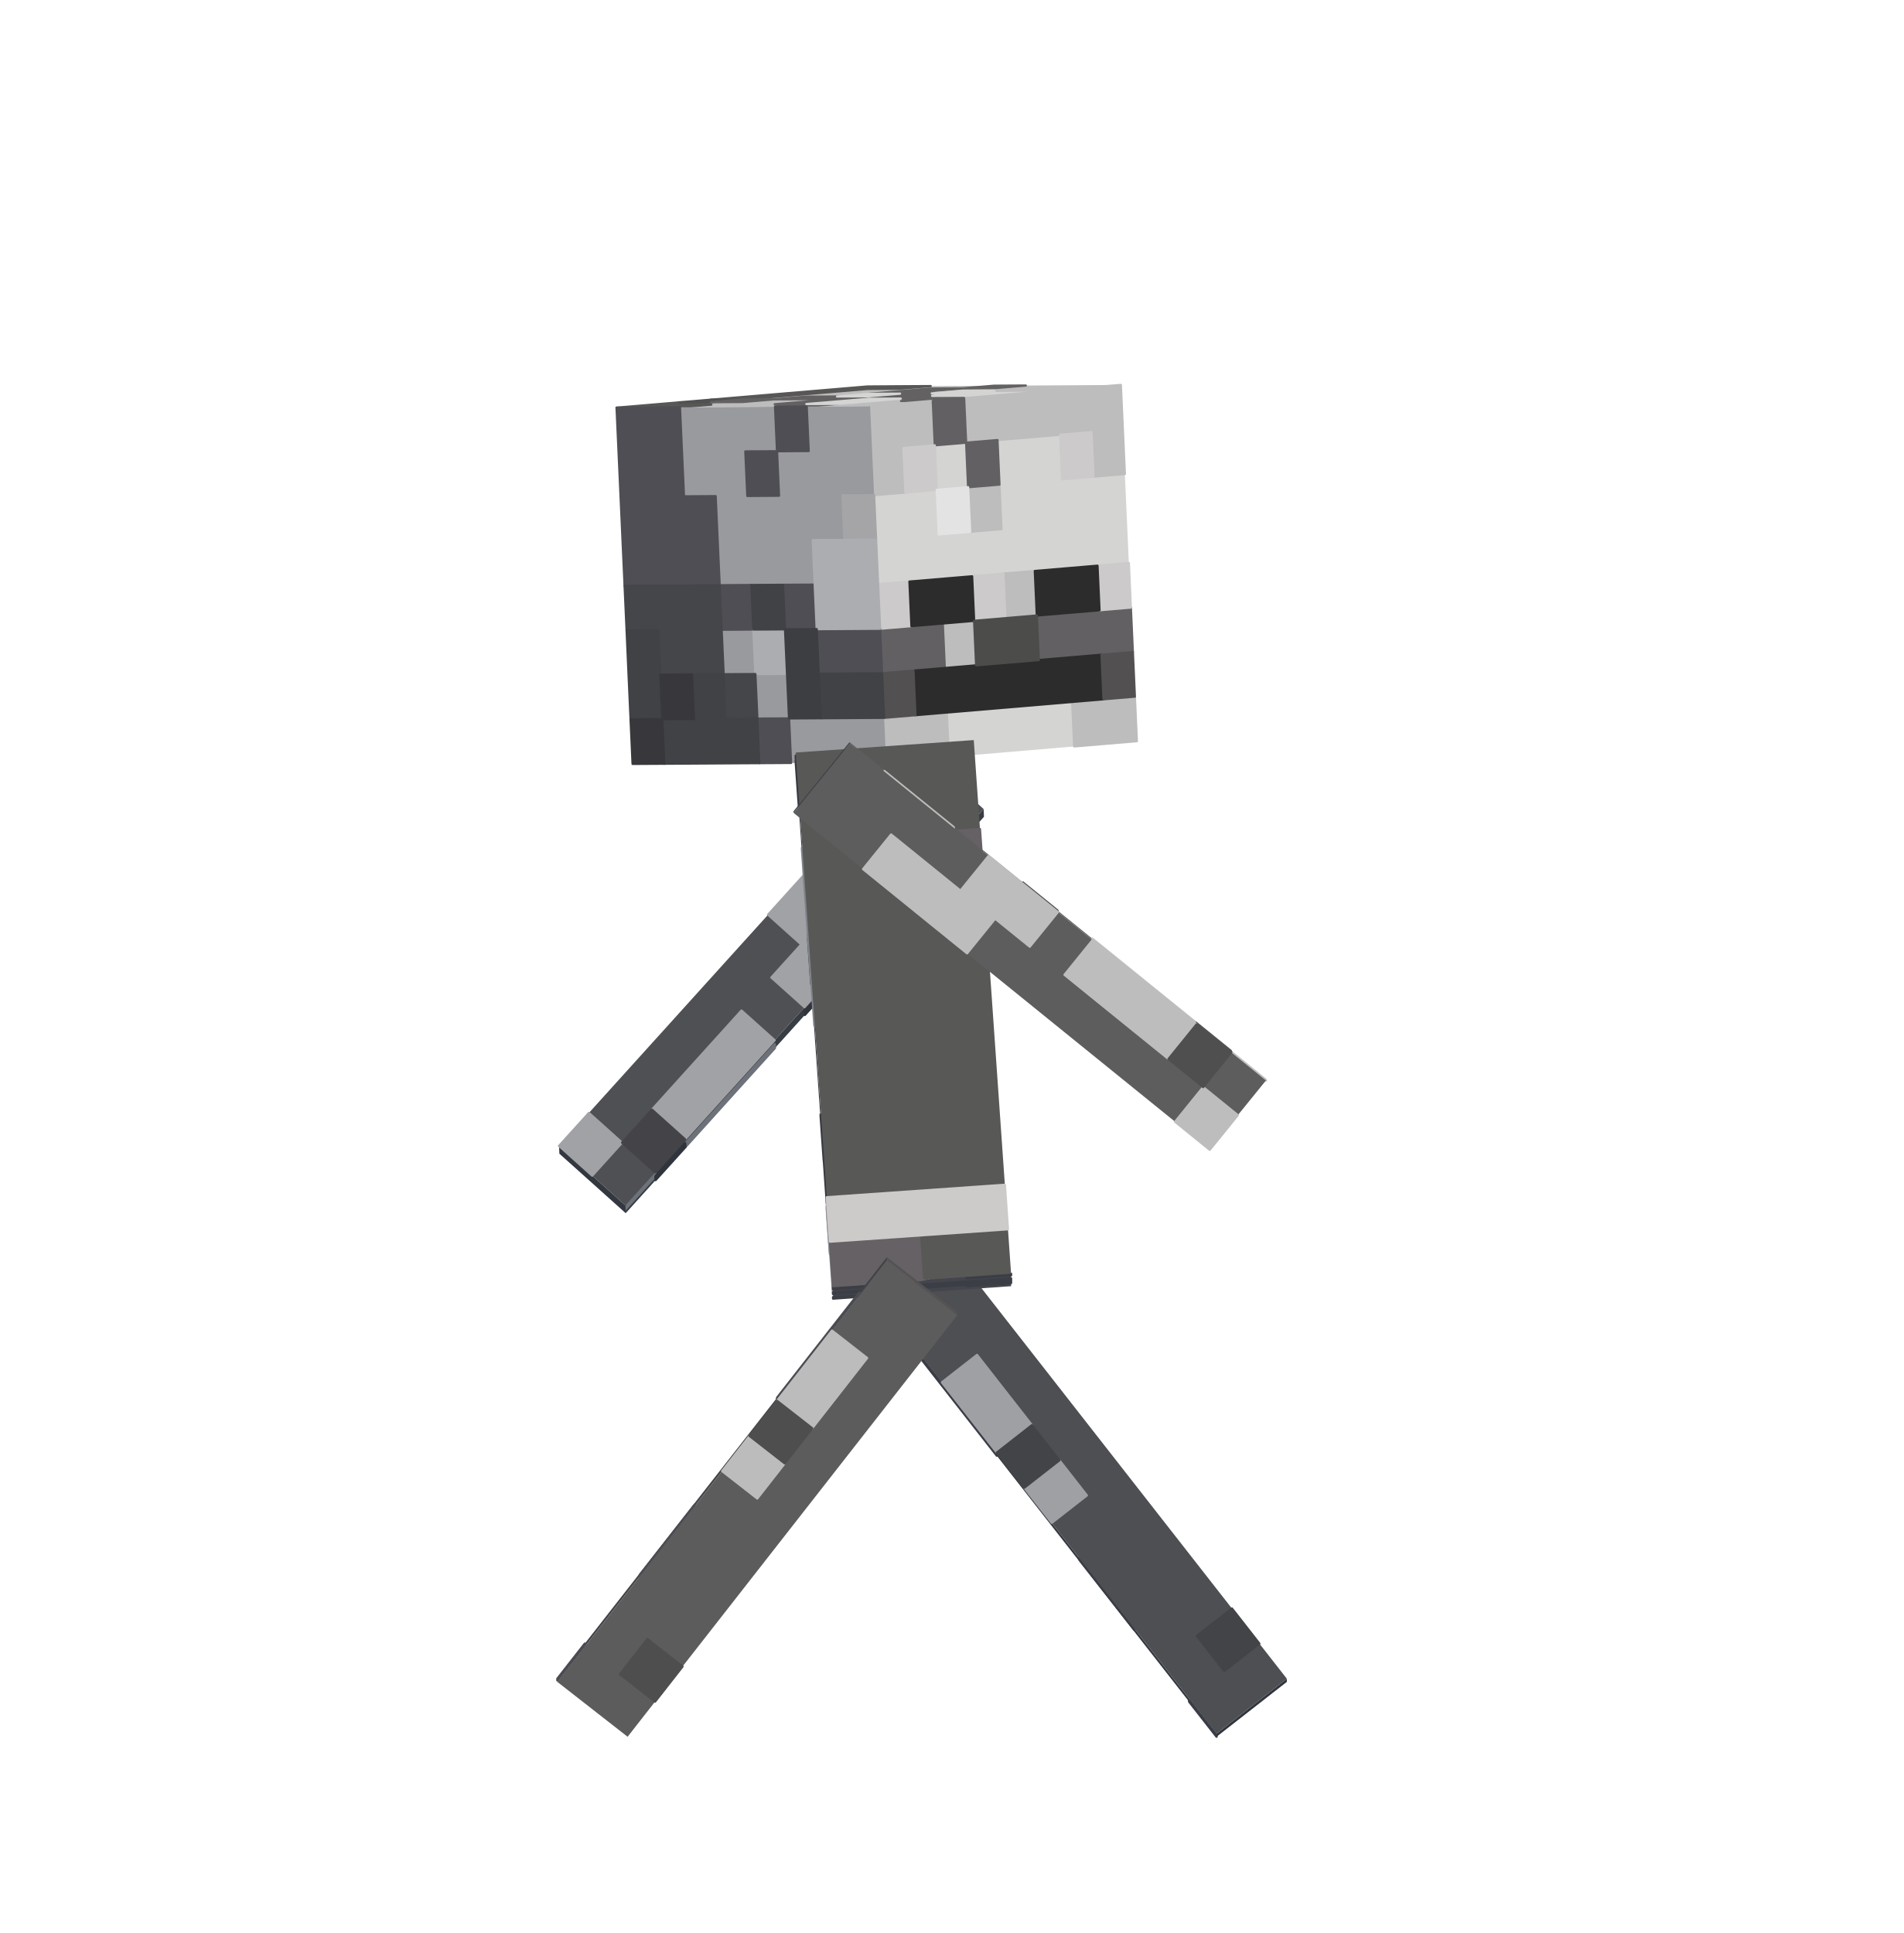
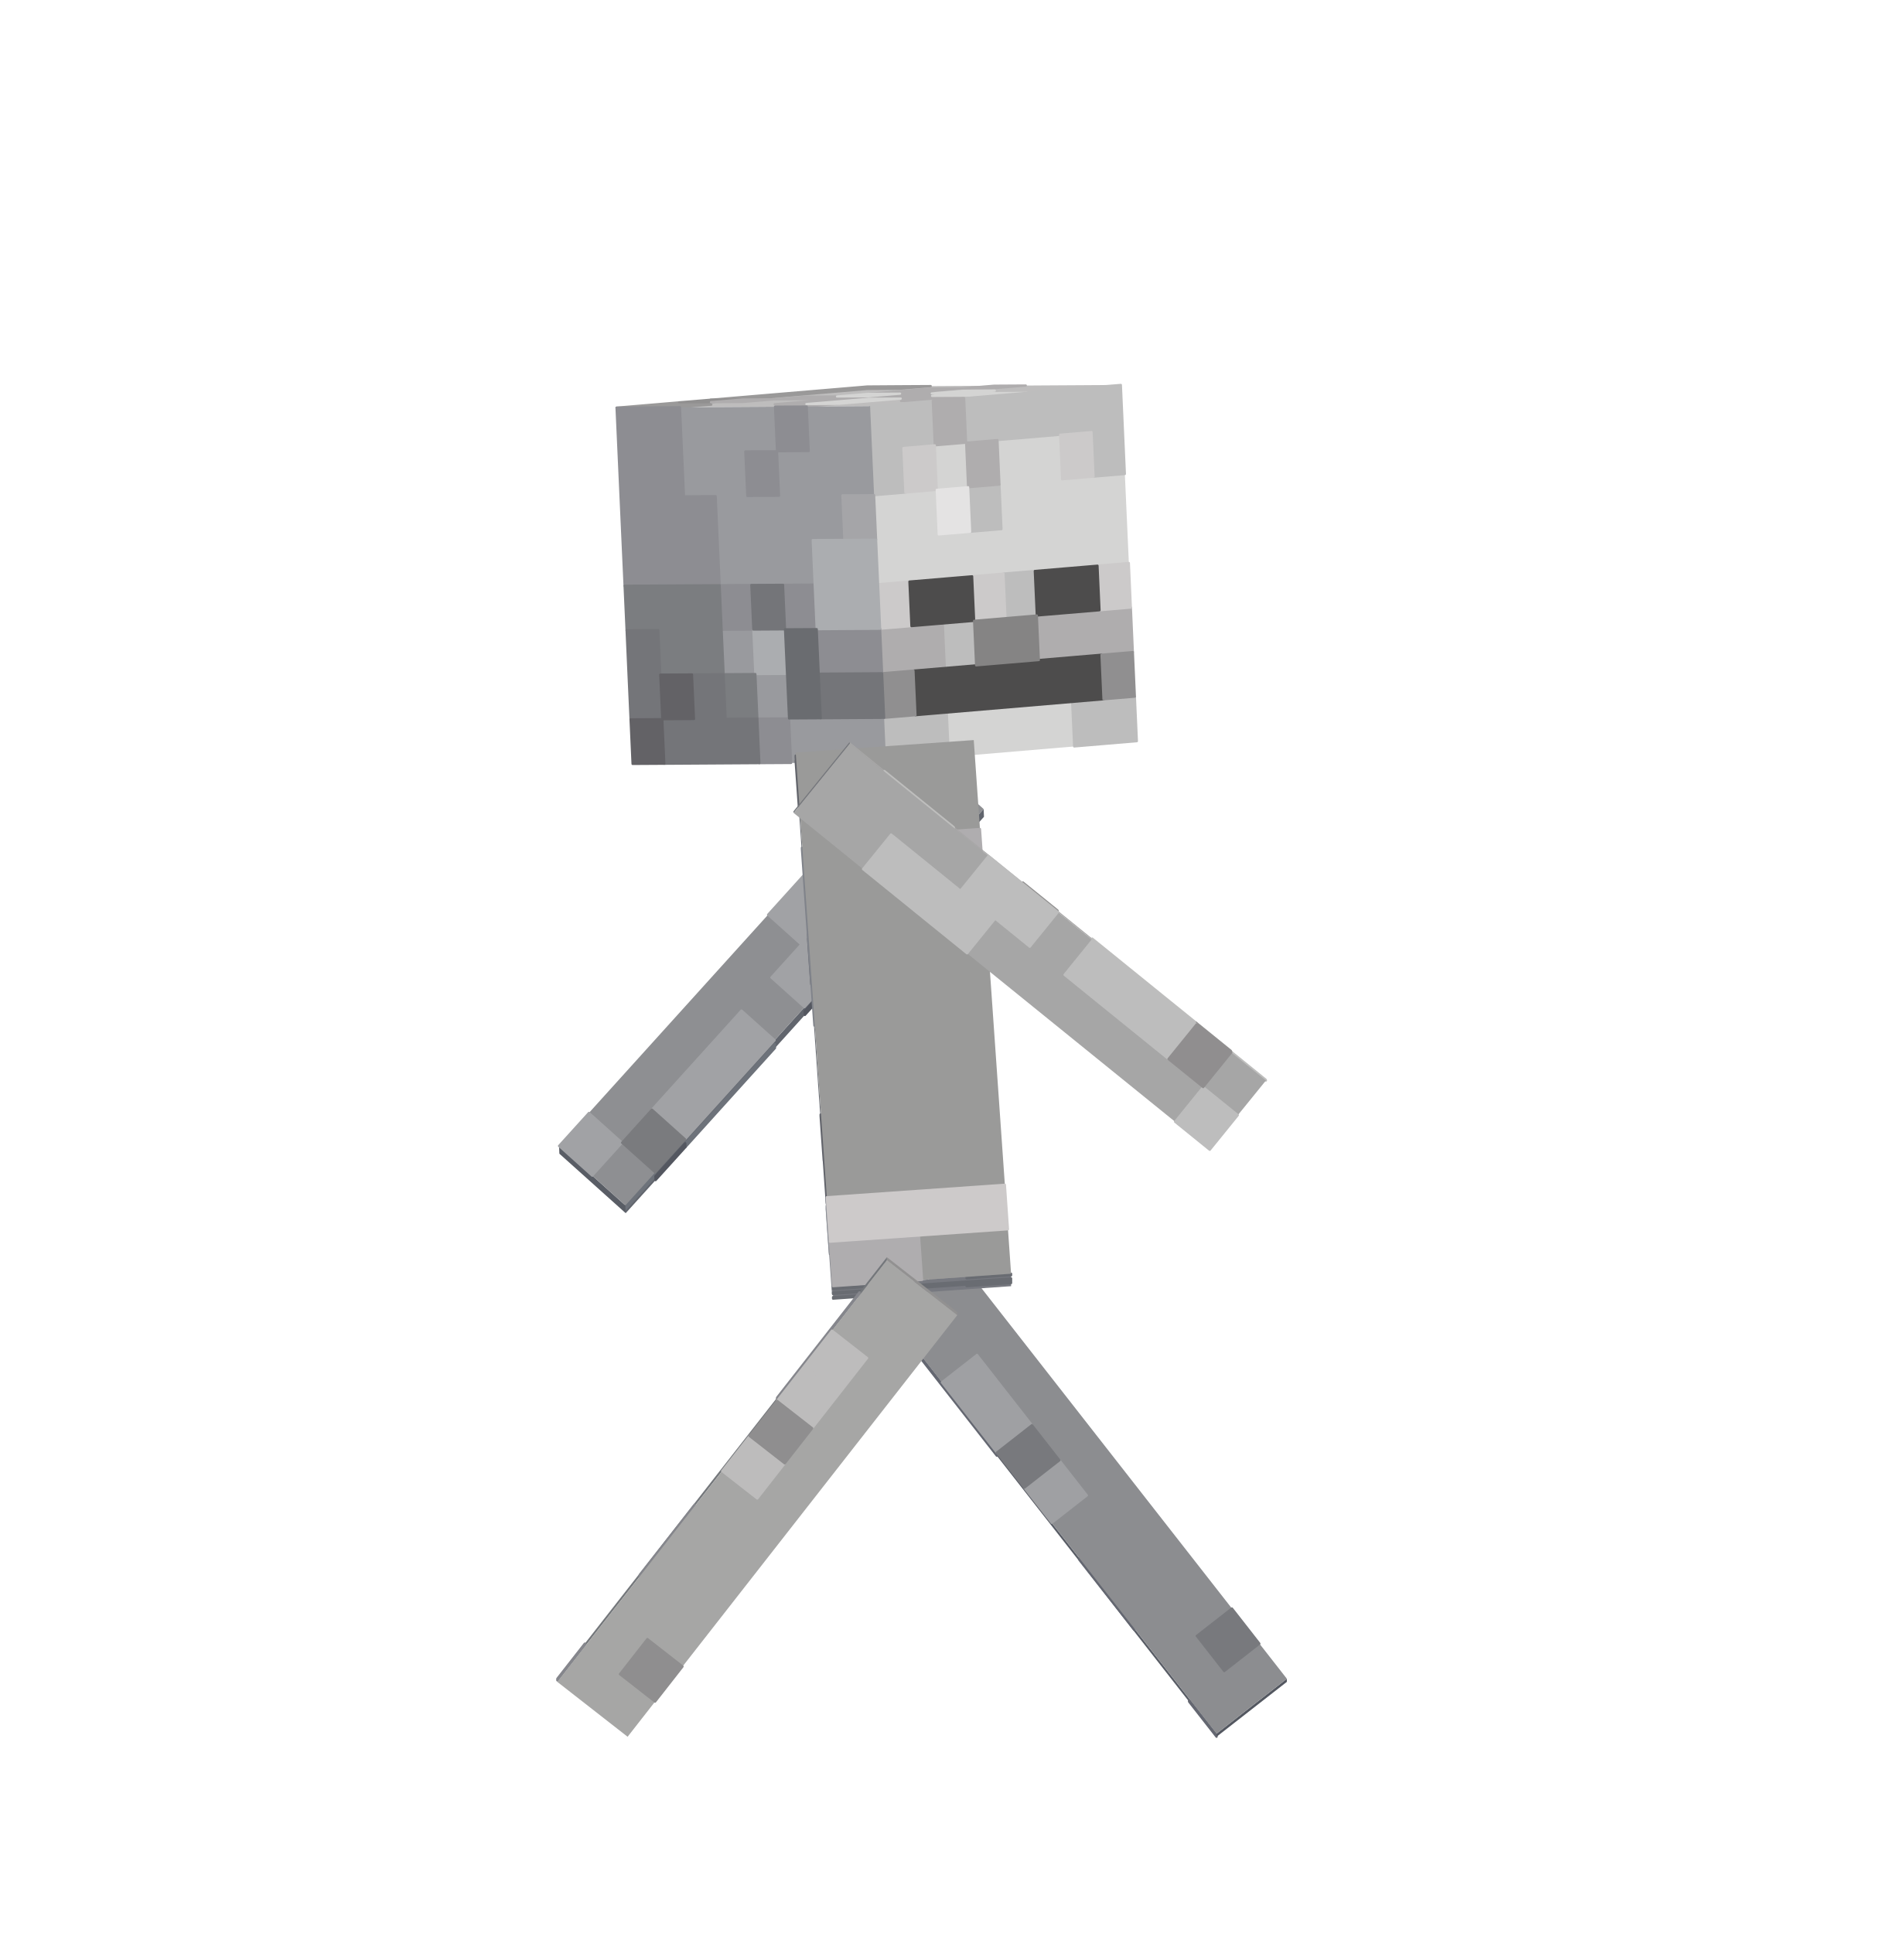
<svg xmlns="http://www.w3.org/2000/svg" viewBox="0 0 512 520" width="512" height="520" role="img" aria-labelledby="walk-12-title">
  <g id="skeleton">
    <g id="arm-left" aria-label="Left arm">
      <g class="face" data-face="front">
-         <path fill="#383c44" d="M264.56 217.64L264.65 219.73L168.29 326.36L168.2 324.27Z" />
+         <path fill="#61656d" d="M264.56 217.64L264.65 219.73L168.29 326.36L168.2 324.27Z" />
        <path fill="#6d727a" stroke="#6d727a" stroke-width=".6" stroke-linejoin="round" d="M256.53 226.53L256.58 227.57L248.55 236.46L248.5 235.41ZM248.5 235.41L248.55 236.46L240.52 245.34L240.47 244.3ZM208.39 280.88L208.44 281.93L200.41 290.81L200.36 289.77ZM200.36 289.77L200.41 290.81L192.38 299.7L192.33 298.66ZM192.33 298.66L192.38 299.7L184.35 308.59L184.3 307.54ZM176.23 315.38L176.27 316.43L168.24 325.31L168.2 324.27Z" />
-         <path fill="#30343d" stroke="#30343d" stroke-width=".6" stroke-linejoin="round" d="M224.46 263.11L224.5 264.16L216.47 273.04L216.42 272ZM184.3 307.54L184.35 308.59L176.32 317.47L176.27 316.43Z" />
+         <path fill="#545760" stroke="#545760" stroke-width=".6" stroke-linejoin="round" d="M224.46 263.11L224.5 264.16L216.47 273.04L216.42 272ZM184.3 307.54L184.35 308.59L176.32 317.47L176.27 316.43Z" />
      </g>
      <g class="face" data-face="bottom">
-         <path fill="#333740" d="M168.2 324.27L168.29 326.36L150.45 310.36L150.36 308.27Z" />
+         <path fill="#595d65" d="M168.2 324.27L168.29 326.36L150.45 310.36L150.36 308.27Z" />
      </g>
      <g class="face" data-face="nx">
-         <path fill="#4f5053" d="M246.73 201.65L264.56 217.64L168.2 324.27L150.36 308.27Z" />
+         <path fill="#8e8f92" d="M246.73 201.65L264.56 217.64L168.2 324.27L150.36 308.27Z" />
        <path fill="#a1a2a5" stroke="#a1a2a5" stroke-width=".6" stroke-linejoin="round" d="M230.67 219.42L239.59 227.41L231.56 236.3L222.64 228.3ZM222.64 228.3L231.56 236.3L223.52 245.19L214.61 237.19ZM214.61 237.19L232.44 253.18L224.41 262.07L206.58 246.07ZM215.49 254.07L224.41 262.07L216.38 270.95L207.46 262.96ZM199.43 271.84L208.35 279.84L200.32 288.73L191.4 280.73ZM191.4 280.73L200.32 288.73L192.29 297.61L183.37 289.61ZM183.37 289.61L192.29 297.61L184.26 306.5L175.34 298.5ZM158.4 299.39L167.31 307.39L159.28 316.27L150.36 308.27Z" />
-         <path fill="#444448" stroke="#444448" stroke-width=".6" stroke-linejoin="round" d="M175.34 298.5L184.26 306.5L176.23 315.38L167.31 307.39Z" />
+         <path fill="#7a7b7e" stroke="#7a7b7e" stroke-width=".6" stroke-linejoin="round" d="M175.34 298.5L184.26 306.5L176.23 315.38L167.31 307.39Z" />
      </g>
    </g>
    <g id="leg-left" aria-label="Left leg">
      <g class="face" data-face="back">
-         <path fill="#333740" d="M238.54 353.8L238.54 352.96L327.2 466.37L327.2 467.21Z" />
-         <path fill="#3a3c47" stroke="#3a3c47" stroke-width=".6" stroke-linejoin="round" d="M245.93 363.25L245.93 362.83L253.32 372.28L253.32 372.7ZM253.32 372.7L253.32 372.28L260.71 381.73L260.71 382.15ZM260.71 382.15L260.71 381.73L268.1 391.18L268.1 391.6ZM290.26 419.54L290.26 419.12L297.65 428.57L297.65 428.99ZM297.65 428.99L297.65 428.57L305.04 438.02L305.04 438.44ZM319.81 457.76L319.81 457.34L327.2 466.79L327.2 467.21Z" />
+         <path fill="#585c65" d="M238.54 353.8L238.54 352.96L327.2 466.37L327.2 467.21Z" />
+         <path fill="#646771" stroke="#646771" stroke-width=".6" stroke-linejoin="round" d="M245.93 363.25L245.93 362.83L253.32 372.28L253.32 372.7ZM253.32 372.7L253.32 372.28L260.71 381.73L260.71 382.15ZM260.71 382.15L260.71 381.73L268.1 391.18L268.1 391.6ZM290.26 419.54L290.26 419.12L297.65 428.57L297.65 428.99ZM297.65 428.99L297.65 428.57L305.04 438.02L305.04 438.44ZM319.81 457.76L319.81 457.34L327.2 466.79L327.2 467.21Z" />
      </g>
      <g class="face" data-face="bottom">
-         <path fill="#30343d" d="M346.11 451.6L346.11 452.44L327.2 467.21L327.2 466.37Z" />
+         <path fill="#535760" d="M346.11 451.6L346.11 452.44L327.2 467.21L327.2 466.37Z" />
      </g>
      <g class="face" data-face="nx">
-         <path fill="#4e4f52" d="M238.54 352.96L257.46 338.2L346.11 451.6L327.2 466.37Z" />
+         <path fill="#8c8d90" d="M238.54 352.96L257.46 338.2L346.11 451.6L327.2 466.37Z" />
        <path fill="#9fa0a3" stroke="#9fa0a3" stroke-width=".6" stroke-linejoin="round" d="M253.32 371.87L262.78 364.48L270.16 373.93L260.71 381.32ZM260.71 381.32L270.16 373.93L277.55 383.38L268.1 390.77ZM275.48 400.22L284.94 392.83L292.33 402.28L282.87 409.67Z" />
-         <path fill="#434447" stroke="#434447" stroke-width=".6" stroke-linejoin="round" d="M268.1 390.77L277.55 383.38L284.94 392.83L275.48 400.22ZM321.88 440.08L331.34 432.7L338.72 442.15L329.27 449.54Z" />
+         <path fill="#78797d" stroke="#78797d" stroke-width=".6" stroke-linejoin="round" d="M268.1 390.77L277.55 383.38L284.94 392.83L275.48 400.22ZM321.88 440.08L331.34 432.7L338.72 442.15L329.27 449.54Z" />
      </g>
    </g>
    <g id="head" aria-label="Head">
      <g class="face" data-face="top">
        <path fill="#bebdbd" d="M165.83 109.67L233.27 103.97L301.46 103.55L234.02 109.25Z" />
-         <path fill="#575756" stroke="#575756" stroke-width=".6" stroke-linejoin="round" d="M165.83 109.67L182.69 108.24L191.22 108.19L174.36 109.62ZM191.12 107.53L233.27 103.97L241.8 103.91L199.65 107.48ZM174.36 109.62L182.79 108.9L191.31 108.85L182.88 109.56ZM233.37 104.63L241.8 103.91L250.32 103.86L241.89 104.57ZM242.17 106.56L250.6 105.84L259.12 105.79L250.69 106.5Z" />
-         <path fill="#525152" stroke="#525152" stroke-width=".6" stroke-linejoin="round" d="M182.69 108.24L191.12 107.53L199.65 107.48L191.22 108.19Z" />
-         <path fill="#646163" stroke="#646163" stroke-width=".6" stroke-linejoin="round" d="M191.22 108.19L199.65 107.48L208.17 107.43L199.74 108.14ZM208.17 107.43L216.6 106.71L225.12 106.66L216.69 107.37ZM216.69 107.37L225.12 106.66L233.64 106.61L225.21 107.32ZM233.55 105.95L250.41 104.52L258.94 104.47L242.08 105.9ZM208.35 108.75L225.21 107.32L233.74 107.27L216.88 108.69ZM233.64 106.61L242.08 105.9L250.6 105.84L242.17 106.56ZM258.94 104.47L267.37 103.76L275.89 103.71L267.46 104.42ZM208.45 109.41L216.88 108.69L225.4 108.64L216.97 109.36ZM233.74 107.27L242.17 106.56L250.69 106.5L242.26 107.22ZM242.26 107.22L250.69 106.5L259.21 106.45L250.78 107.16ZM242.35 107.88L250.78 107.16L259.31 107.11L250.88 107.83Z" />
+         <path fill="#9a9999" stroke="#9a9999" stroke-width=".6" stroke-linejoin="round" d="M165.83 109.67L182.69 108.24L191.22 108.19L174.36 109.62ZM191.12 107.53L233.27 103.97L241.8 103.91L199.65 107.48ZM174.36 109.62L182.79 108.9L191.31 108.85L182.88 109.56ZM233.37 104.63L241.8 103.91L250.32 103.86L241.89 104.57ZM242.17 106.56L250.6 105.84L259.12 105.79L250.69 106.5Z" />
+         <path fill="#919090" stroke="#919090" stroke-width=".6" stroke-linejoin="round" d="M182.69 108.24L191.12 107.53L199.65 107.48L191.22 108.19Z" />
+         <path fill="#afadae" stroke="#afadae" stroke-width=".6" stroke-linejoin="round" d="M191.22 108.19L199.65 107.48L208.17 107.43L199.74 108.14ZM208.17 107.43L216.6 106.71L225.12 106.66L216.69 107.37ZM216.69 107.37L225.12 106.66L233.64 106.61L225.21 107.32ZM233.55 105.95L250.41 104.52L258.94 104.47L242.08 105.9ZM208.35 108.75L225.21 107.32L233.74 107.27L216.88 108.69ZM233.64 106.61L242.08 105.9L250.6 105.84L242.17 106.56ZM258.94 104.47L267.37 103.76L275.89 103.71L267.46 104.42ZM208.45 109.41L216.88 108.69L225.4 108.64L216.97 109.36ZM233.74 107.27L242.17 106.56L250.69 106.5L242.26 107.22ZM242.26 107.22L250.69 106.5L259.21 106.45L250.78 107.16ZM242.35 107.88L250.78 107.16L259.31 107.11L250.88 107.83Z" />
        <path fill="#d4d4d3" stroke="#d4d4d3" stroke-width=".6" stroke-linejoin="round" d="M225.12 106.66L233.55 105.95L242.08 105.9L233.64 106.61ZM216.88 108.69L233.74 107.27L242.26 107.22L225.4 108.64ZM250.6 105.84L259.03 105.13L267.55 105.08L259.12 105.79ZM250.69 106.5L259.12 105.79L267.64 105.74L259.21 106.45ZM259.21 106.45L267.64 105.74L276.17 105.69L267.74 106.4Z" />
      </g>
      <g class="face" data-face="front">
        <path fill="#d4d4d3" d="M234.02 109.25L301.46 103.55L305.77 199.38L238.33 205.08Z" />
        <path fill="#bdbdbd" stroke="#bdbdbd" stroke-width=".6" stroke-linejoin="round" d="M234.02 109.25L250.88 107.83L251.42 119.8L234.55 121.23ZM259.31 107.11L301.46 103.55L302 115.53L259.85 119.09ZM234.55 121.23L242.98 120.52L243.52 132.5L235.09 133.21ZM293.57 116.24L302 115.53L302.54 127.51L294.11 128.22ZM260.38 131.07L268.81 130.36L269.35 142.34L260.92 143.05ZM269.89 154.31L278.32 153.6L278.86 165.58L270.43 166.29ZM253.57 167.72L262 167.01L262.54 178.98L254.11 179.7ZM237.79 193.1L254.65 191.68L255.19 203.65L238.33 205.08ZM288.37 188.83L305.23 187.4L305.77 199.38L288.91 200.8Z" />
-         <path fill="#636063" stroke="#636063" stroke-width=".6" stroke-linejoin="round" d="M250.88 107.83L259.31 107.11L259.85 119.09L251.42 119.8ZM259.85 119.09L268.28 118.38L268.81 130.36L260.38 131.07ZM236.71 169.14L253.57 167.72L254.11 179.7L237.25 181.12ZM278.86 165.58L304.15 163.44L304.69 175.42L279.4 177.56Z" />
+         <path fill="#afadae" stroke="#afadae" stroke-width=".6" stroke-linejoin="round" d="M250.88 107.83L259.31 107.11L259.85 119.09L251.42 119.8ZM259.85 119.09L268.28 118.38L268.81 130.36L260.38 131.07ZM236.71 169.14L253.57 167.72L254.11 179.7L237.25 181.12ZM278.86 165.58L304.15 163.44L304.69 175.42L279.4 177.56Z" />
        <path fill="#cccaca" stroke="#cccaca" stroke-width=".6" stroke-linejoin="round" d="M242.98 120.52L251.42 119.8L251.95 131.78L243.52 132.5ZM285.14 116.95L293.57 116.24L294.11 128.22L285.67 128.93ZM236.17 157.17L244.6 156.45L245.14 168.43L236.71 169.14ZM261.46 155.03L269.89 154.31L270.43 166.29L262 167.01ZM295.18 152.18L303.61 151.46L304.15 163.44L295.72 164.16Z" />
        <path fill="#e4e3e3" stroke="#e4e3e3" stroke-width=".6" stroke-linejoin="round" d="M251.95 131.78L260.38 131.07L260.92 143.05L252.49 143.76Z" />
-         <path fill="#2c2c2c" stroke="#2c2c2c" stroke-width=".6" stroke-linejoin="round" d="M244.6 156.45L261.46 155.03L262 167.01L245.14 168.43ZM278.32 153.6L295.18 152.18L295.72 164.16L278.86 165.58ZM245.68 180.41L296.26 176.13L296.8 188.11L246.22 192.39Z" />
-         <path fill="#4c4c4b" stroke="#4c4c4b" stroke-width=".6" stroke-linejoin="round" d="M262 167.01L278.86 165.58L279.4 177.56L262.54 178.98Z" />
-         <path fill="#525051" stroke="#525051" stroke-width=".6" stroke-linejoin="round" d="M237.25 181.12L245.68 180.41L246.22 192.39L237.79 193.1ZM296.26 176.13L304.69 175.42L305.23 187.4L296.8 188.11Z" />
+         <path fill="#4d4c4c" stroke="#4d4c4c" stroke-width=".6" stroke-linejoin="round" d="M244.6 156.45L261.46 155.03L262 167.01L245.14 168.43ZM278.32 153.6L295.18 152.18L295.72 164.16L278.86 165.58ZM245.68 180.41L296.26 176.13L296.8 188.11L246.22 192.39Z" />
+         <path fill="#858484" stroke="#858484" stroke-width=".6" stroke-linejoin="round" d="M262 167.01L278.86 165.58L279.4 177.56L262.54 178.98Z" />
+         <path fill="#908f90" stroke="#908f90" stroke-width=".6" stroke-linejoin="round" d="M237.25 181.12L245.68 180.41L246.22 192.39L237.79 193.1ZM296.26 176.13L304.69 175.42L305.23 187.4L296.8 188.11Z" />
      </g>
      <g class="face" data-face="nx">
        <path fill="#999a9e" d="M165.83 109.67L234.02 109.25L238.33 205.08L170.14 205.5Z" />
-         <path fill="#4f4e54" stroke="#4f4e54" stroke-width=".6" stroke-linejoin="round" d="M165.83 109.67L182.88 109.56L183.42 121.54L166.37 121.65ZM208.45 109.41L216.97 109.36L217.51 121.33L208.99 121.39ZM166.37 121.65L183.42 121.54L183.96 133.52L166.91 133.63ZM200.46 121.44L208.99 121.39L209.52 133.36L201 133.42ZM166.91 133.63L192.48 133.47L193.02 145.45L167.45 145.6ZM167.45 145.6L193.02 145.45L193.56 157.43L167.99 157.58ZM193.56 157.43L202.08 157.37L202.62 169.35L194.09 169.41ZM210.6 157.32L219.12 157.27L219.66 169.25L211.14 169.3ZM219.66 169.25L236.71 169.14L237.25 181.12L220.2 181.23ZM203.7 193.31L212.22 193.26L212.76 205.24L204.23 205.29Z" />
+         <path fill="#8d8d92" stroke="#8d8d92" stroke-width=".6" stroke-linejoin="round" d="M165.83 109.67L182.88 109.56L183.42 121.54L166.37 121.65ZM208.45 109.41L216.97 109.36L217.51 121.33L208.99 121.39ZM166.37 121.65L183.42 121.54L183.96 133.52L166.91 133.63ZM200.46 121.44L208.99 121.39L209.52 133.36L201 133.42ZM166.91 133.63L192.48 133.47L193.02 145.45L167.45 145.6ZM167.45 145.6L193.02 145.45L193.56 157.43L167.99 157.58ZM193.56 157.43L202.08 157.37L202.62 169.35L194.09 169.41ZM210.6 157.32L219.12 157.27L219.66 169.25L211.14 169.3ZM219.66 169.25L236.71 169.14L237.25 181.12L220.2 181.23ZM203.7 193.31L212.22 193.26L212.76 205.24L204.23 205.29Z" />
        <path fill="#a5a5a8" stroke="#a5a5a8" stroke-width=".6" stroke-linejoin="round" d="M226.57 133.26L235.09 133.21L235.63 145.19L227.11 145.24Z" />
        <path fill="#abadb0" stroke="#abadb0" stroke-width=".6" stroke-linejoin="round" d="M218.59 145.29L235.63 145.19L236.17 157.17L219.12 157.27ZM219.12 157.27L236.17 157.17L236.71 169.14L219.66 169.25ZM202.62 169.35L211.14 169.3L211.68 181.28L203.16 181.33Z" />
-         <path fill="#45464a" stroke="#45464a" stroke-width=".6" stroke-linejoin="round" d="M167.99 157.58L193.56 157.43L194.09 169.41L168.53 169.56ZM177.05 169.51L194.09 169.41L194.63 181.38L177.59 181.49ZM194.63 181.38L203.16 181.33L203.7 193.31L195.17 193.36Z" />
-         <path fill="#414246" stroke="#414246" stroke-width=".6" stroke-linejoin="round" d="M202.08 157.37L210.6 157.32L211.14 169.3L202.62 169.35ZM168.53 169.56L177.05 169.51L177.59 181.49L169.06 181.54ZM169.06 181.54L177.59 181.49L178.13 193.47L169.6 193.52ZM186.11 181.44L194.63 181.38L195.17 193.36L186.65 193.42ZM220.2 181.23L237.25 181.12L237.79 193.1L220.74 193.21ZM178.13 193.47L203.7 193.31L204.23 205.29L178.67 205.45Z" />
-         <path fill="#3c3e41" stroke="#3c3e41" stroke-width=".6" stroke-linejoin="round" d="M211.14 169.3L219.66 169.25L220.2 181.23L211.68 181.28ZM211.68 181.28L220.2 181.23L220.74 193.21L212.22 193.26Z" />
-         <path fill="#38383c" stroke="#38383c" stroke-width=".6" stroke-linejoin="round" d="M177.59 181.49L186.11 181.44L186.65 193.42L178.13 193.47ZM169.6 193.52L178.13 193.47L178.67 205.45L170.14 205.5Z" />
+         <path fill="#7b7d80" stroke="#7b7d80" stroke-width=".6" stroke-linejoin="round" d="M167.99 157.58L193.56 157.43L194.09 169.41L168.53 169.56ZM177.05 169.51L194.09 169.41L194.63 181.38L177.59 181.49ZM194.63 181.38L203.16 181.33L203.7 193.31L195.17 193.36Z" />
+         <path fill="#747579" stroke="#747579" stroke-width=".6" stroke-linejoin="round" d="M202.08 157.37L210.6 157.32L211.14 169.3L202.62 169.35ZM168.53 169.56L177.05 169.51L177.59 181.49L169.06 181.54ZM169.06 181.54L177.59 181.49L178.13 193.47L169.6 193.52ZM186.11 181.44L194.63 181.38L195.17 193.36L186.65 193.42ZM220.2 181.23L237.25 181.12L237.79 193.1L220.74 193.21ZM178.13 193.47L203.7 193.31L204.23 205.29L178.67 205.45Z" />
+         <path fill="#6a6c70" stroke="#6a6c70" stroke-width=".6" stroke-linejoin="round" d="M211.14 169.3L219.66 169.25L220.2 181.23L211.68 181.28ZM211.68 181.28L220.2 181.23L220.74 193.21L212.22 193.26Z" />
+         <path fill="#636266" stroke="#636266" stroke-width=".6" stroke-linejoin="round" d="M177.59 181.49L186.11 181.44L186.65 193.42L178.13 193.47ZM169.6 193.52L178.13 193.47L178.67 205.45L170.14 205.5Z" />
      </g>
    </g>
    <g id="torso" aria-label="Torso">
      <g class="face" data-face="back">
-         <path fill="#404349" d="M214.01 205.79L214.01 202.44L224.06 346L224.06 349.35Z" />
-         <path fill="#373a41" stroke="#373a41" stroke-width=".6" stroke-linejoin="round" d="M214.01 204.95L214.01 204.53L214.85 216.49L214.85 216.91ZM214.01 203.69L214.01 203.27L214.85 215.24L214.85 215.66ZM217.36 252.8L217.36 252.38L218.2 264.35L218.2 264.77ZM217.36 251.55L217.36 251.13L218.2 263.09L218.2 263.51ZM220.71 300.24L220.71 299.82L221.55 311.78L221.55 312.2ZM221.55 311.78L221.55 311.36L222.38 323.33L222.38 323.75Z" />
+         <path fill="#71747a" d="M214.01 205.79L214.01 202.44L224.06 346L224.06 349.35Z" />
+         <path fill="#62646b" stroke="#62646b" stroke-width=".6" stroke-linejoin="round" d="M214.01 204.95L214.01 204.53L214.85 216.49L214.85 216.91ZM214.01 203.69L214.01 203.27L214.85 215.24L214.85 215.66ZM217.36 252.8L217.36 252.38L218.2 264.35L218.2 264.77ZM217.36 251.55L217.36 251.13L218.2 263.09L218.2 263.51ZM220.71 300.24L220.71 299.82L221.55 311.78L221.55 312.2ZM221.55 311.78L221.55 311.36L222.38 323.33L222.38 323.75Z" />
        <path fill="#80838a" stroke="#80838a" stroke-width=".6" stroke-linejoin="round" d="M215.69 228.46L215.69 228.04L216.52 240L216.52 240.42ZM216.52 240.42L216.52 239.58L217.36 251.55L217.36 252.38ZM217.36 252.38L217.36 251.55L218.2 263.51L218.2 264.35ZM218.2 263.93L218.2 263.51L219.04 275.47L219.04 275.89ZM222.38 325.42L222.38 325L223.22 336.97L223.22 337.38ZM222.38 324.58L222.38 324.16L223.22 336.13L223.22 336.55ZM222.38 323.33L222.38 322.91L223.22 334.87L223.22 335.29ZM222.38 322.49L222.38 322.07L223.22 334.03L223.22 334.45ZM223.22 336.13L223.22 335.29L224.06 347.25L224.06 348.09Z" />
        <path fill="#8f9299" stroke="#8f9299" stroke-width=".6" stroke-linejoin="round" d="M222.38 325L222.38 324.58L223.22 336.55L223.22 336.97ZM222.38 322.91L222.38 322.49L223.22 334.45L223.22 334.87Z" />
      </g>
      <g class="face" data-face="bottom">
-         <path fill="#44454d" d="M271.94 342.65L271.94 346L224.06 349.35L224.06 346Z" />
-         <path fill="#3b3e44" stroke="#3b3e44" stroke-width=".6" stroke-linejoin="round" d="M271.94 342.65L271.94 343.07L259.97 343.91L259.97 343.49ZM271.94 343.91L271.94 345.16L259.97 346L259.97 344.74ZM259.97 344.74L259.97 345.58L248 346.42L248 345.58ZM236.03 345.16L236.03 346L224.06 346.84L224.06 346ZM236.03 346.84L236.03 347.26L224.06 348.09L224.06 347.67ZM236.03 348.09L236.03 348.51L224.06 349.35L224.06 348.93Z" />
+         <path fill="#777980" d="M271.94 342.65L271.94 346L224.06 349.35L224.06 346Z" />
+         <path fill="#696c72" stroke="#696c72" stroke-width=".6" stroke-linejoin="round" d="M271.94 342.65L271.94 343.07L259.97 343.91L259.97 343.49ZM271.94 343.91L271.94 345.16L259.97 346L259.97 344.74ZM259.97 344.74L259.97 345.58L248 346.42L248 345.58ZM236.03 345.16L236.03 346L224.06 346.84L224.06 346ZM236.03 346.84L236.03 347.26L224.06 348.09L224.06 347.67ZM236.03 348.09L236.03 348.51L224.06 349.35L224.06 348.93Z" />
      </g>
      <g class="face" data-face="nx">
-         <path fill="#585857" d="M214.01 202.44L261.9 199.09L271.94 342.65L224.06 346Z" />
-         <path fill="#656164" stroke="#656164" stroke-width=".6" stroke-linejoin="round" d="M251.6 223.85L263.57 223.02L264.41 234.98L252.44 235.82ZM223.22 334.03L247.16 332.36L248 344.32L224.06 346Z" />
+         <path fill="#9a9a99" d="M214.01 202.44L261.9 199.09L271.94 342.65L224.06 346Z" />
+         <path fill="#afadaf" stroke="#afadaf" stroke-width=".6" stroke-linejoin="round" d="M251.6 223.85L263.57 223.02L264.41 234.98L252.44 235.82ZM223.22 334.03L247.16 332.36L248 344.32L224.06 346Z" />
        <path fill="#cdcaca" stroke="#cdcaca" stroke-width=".6" stroke-linejoin="round" d="M222.38 322.07L270.27 318.72L271.1 330.69L223.22 334.03Z" />
      </g>
    </g>
    <g id="leg-right" aria-label="Right leg">
      <g class="face" data-face="back">
-         <path fill="#414348" d="M238.54 338.2L238.54 339.04L149.89 452.44L149.89 451.6Z" />
-         <path fill="#4b4b52" stroke="#4b4b52" stroke-width=".6" stroke-linejoin="round" d="M231.16 347.65L231.16 348.07L223.77 357.52L223.77 357.1ZM223.77 357.1L223.77 357.52L216.38 366.97L216.38 366.55ZM216.38 366.55L216.38 366.97L208.99 376.42L208.99 376ZM186.83 404.77L186.83 405.19L179.44 414.64L179.44 414.22ZM179.44 414.22L179.44 414.64L172.05 424.09L172.05 423.67ZM157.28 442.15L157.28 442.57L149.89 452.02L149.89 451.6Z" />
+         <path fill="#74777b" d="M238.54 338.2L238.54 339.04L149.89 452.44L149.89 451.6Z" />
+         <path fill="#85868c" stroke="#85868c" stroke-width=".6" stroke-linejoin="round" d="M231.16 347.65L231.16 348.07L223.77 357.52L223.77 357.1ZM223.77 357.1L223.77 357.52L216.38 366.97L216.38 366.55ZM216.38 366.55L216.38 366.97L208.99 376.42L208.99 376ZM186.83 404.77L186.83 405.19L179.44 414.64L179.44 414.22ZM179.44 414.22L179.44 414.64L172.05 424.09L172.05 423.67ZM157.28 442.15L157.28 442.57L149.89 452.02L149.89 451.6Z" />
      </g>
      <g class="face" data-face="top">
-         <path fill="#555353" d="M238.54 339.04L238.54 338.2L257.46 352.96L257.46 353.8Z" />
+         <path fill="#929191" d="M238.54 339.04L238.54 338.2L257.46 352.96L257.46 353.8Z" />
      </g>
      <g class="face" data-face="nx">
-         <path fill="#5c5c5c" d="M238.54 339.04L257.46 353.8L168.8 467.21L149.89 452.44Z" />
+         <path fill="#a6a6a5" d="M238.54 339.04L257.46 353.8L168.8 467.21L149.89 452.44Z" />
        <path fill="#bdbcbc" stroke="#bdbcbc" stroke-width=".6" stroke-linejoin="round" d="M223.77 357.94L233.22 365.32L225.84 374.77L216.38 367.39ZM216.38 367.39L225.84 374.77L218.45 384.22L208.99 376.84ZM201.6 386.29L211.06 393.67L203.67 403.12L194.22 395.74Z" />
-         <path fill="#4f4e4f" stroke="#4f4e4f" stroke-width=".6" stroke-linejoin="round" d="M208.99 376.84L218.45 384.22L211.06 393.67L201.6 386.29ZM174.12 440.92L183.58 448.31L176.19 457.76L166.73 450.37Z" />
+         <path fill="#8f8e8f" stroke="#8f8e8f" stroke-width=".6" stroke-linejoin="round" d="M208.99 376.84L218.45 384.22L211.06 393.67L201.6 386.29ZM174.12 440.92L183.58 448.31L176.19 457.76L166.73 450.37Z" />
      </g>
    </g>
    <g id="arm-right" aria-label="Right arm">
      <g class="face" data-face="front">
-         <path fill="#605f5f" d="M228.58 200.05L228.49 199.64L340.39 290.25L340.48 290.67Z" />
+         <path fill="#a8a7a7" d="M228.58 200.05L228.49 199.64L340.39 290.25L340.48 290.67Z" />
        <path fill="#bebebd" stroke="#bebebd" stroke-width=".6" stroke-linejoin="round" d="M237.9 207.6L237.86 207.4L247.18 214.95L247.23 215.16ZM247.23 215.16L247.18 214.95L256.51 222.5L256.55 222.71ZM293.81 252.7L293.76 252.49L303.09 260.05L303.13 260.25ZM303.13 260.25L303.09 260.05L312.41 267.6L312.46 267.8ZM312.46 267.8L312.41 267.6L321.74 275.15L321.78 275.36ZM331.15 283.11L331.11 282.91L340.43 290.46L340.48 290.67Z" />
-         <path fill="#535252" stroke="#535252" stroke-width=".6" stroke-linejoin="round" d="M275.16 237.6L275.11 237.39L284.44 244.94L284.48 245.15ZM321.78 275.36L321.74 275.15L331.06 282.7L331.11 282.91Z" />
+         <path fill="#919090" stroke="#919090" stroke-width=".6" stroke-linejoin="round" d="M275.16 237.6L275.11 237.39L284.44 244.94L284.48 245.15ZM321.78 275.36L321.74 275.15L331.06 282.7L331.11 282.91Z" />
      </g>
      <g class="face" data-face="top">
-         <path fill="#414448" d="M213.47 218.7L213.38 218.29L228.49 199.64L228.58 200.05Z" />
+         <path fill="#75777c" d="M213.47 218.7L213.38 218.29L228.49 199.64L228.58 200.05Z" />
      </g>
      <g class="face" data-face="nx">
-         <path fill="#5d5d5d" d="M213.47 218.7L228.58 200.05L340.48 290.67L325.37 309.31Z" />
+         <path fill="#a6a6a6" d="M213.47 218.7L228.58 200.05L340.48 290.67L325.37 309.31Z" />
        <path fill="#bdbdbd" stroke="#bdbdbd" stroke-width=".6" stroke-linejoin="round" d="M232.12 233.8L239.67 224.48L249 232.03L241.45 241.35ZM241.45 241.35L249 232.03L258.32 239.58L250.77 248.91ZM250.77 248.91L265.88 230.26L275.2 237.81L260.1 256.46ZM267.65 247.13L275.2 237.81L284.53 245.36L276.97 254.68ZM286.3 262.23L293.85 252.91L303.18 260.46L295.62 269.79ZM295.62 269.79L303.18 260.46L312.5 268.01L304.95 277.34ZM304.95 277.34L312.5 268.01L321.83 275.56L314.27 284.89ZM316.05 301.76L323.6 292.44L332.92 299.99L325.37 309.31Z" />
-         <path fill="#504f50" stroke="#504f50" stroke-width=".6" stroke-linejoin="round" d="M314.27 284.89L321.83 275.56L331.15 283.11L323.6 292.44Z" />
+         <path fill="#908e8f" stroke="#908e8f" stroke-width=".6" stroke-linejoin="round" d="M314.27 284.89L321.83 275.56L331.15 283.11L323.6 292.44Z" />
      </g>
    </g>
  </g>
</svg>
